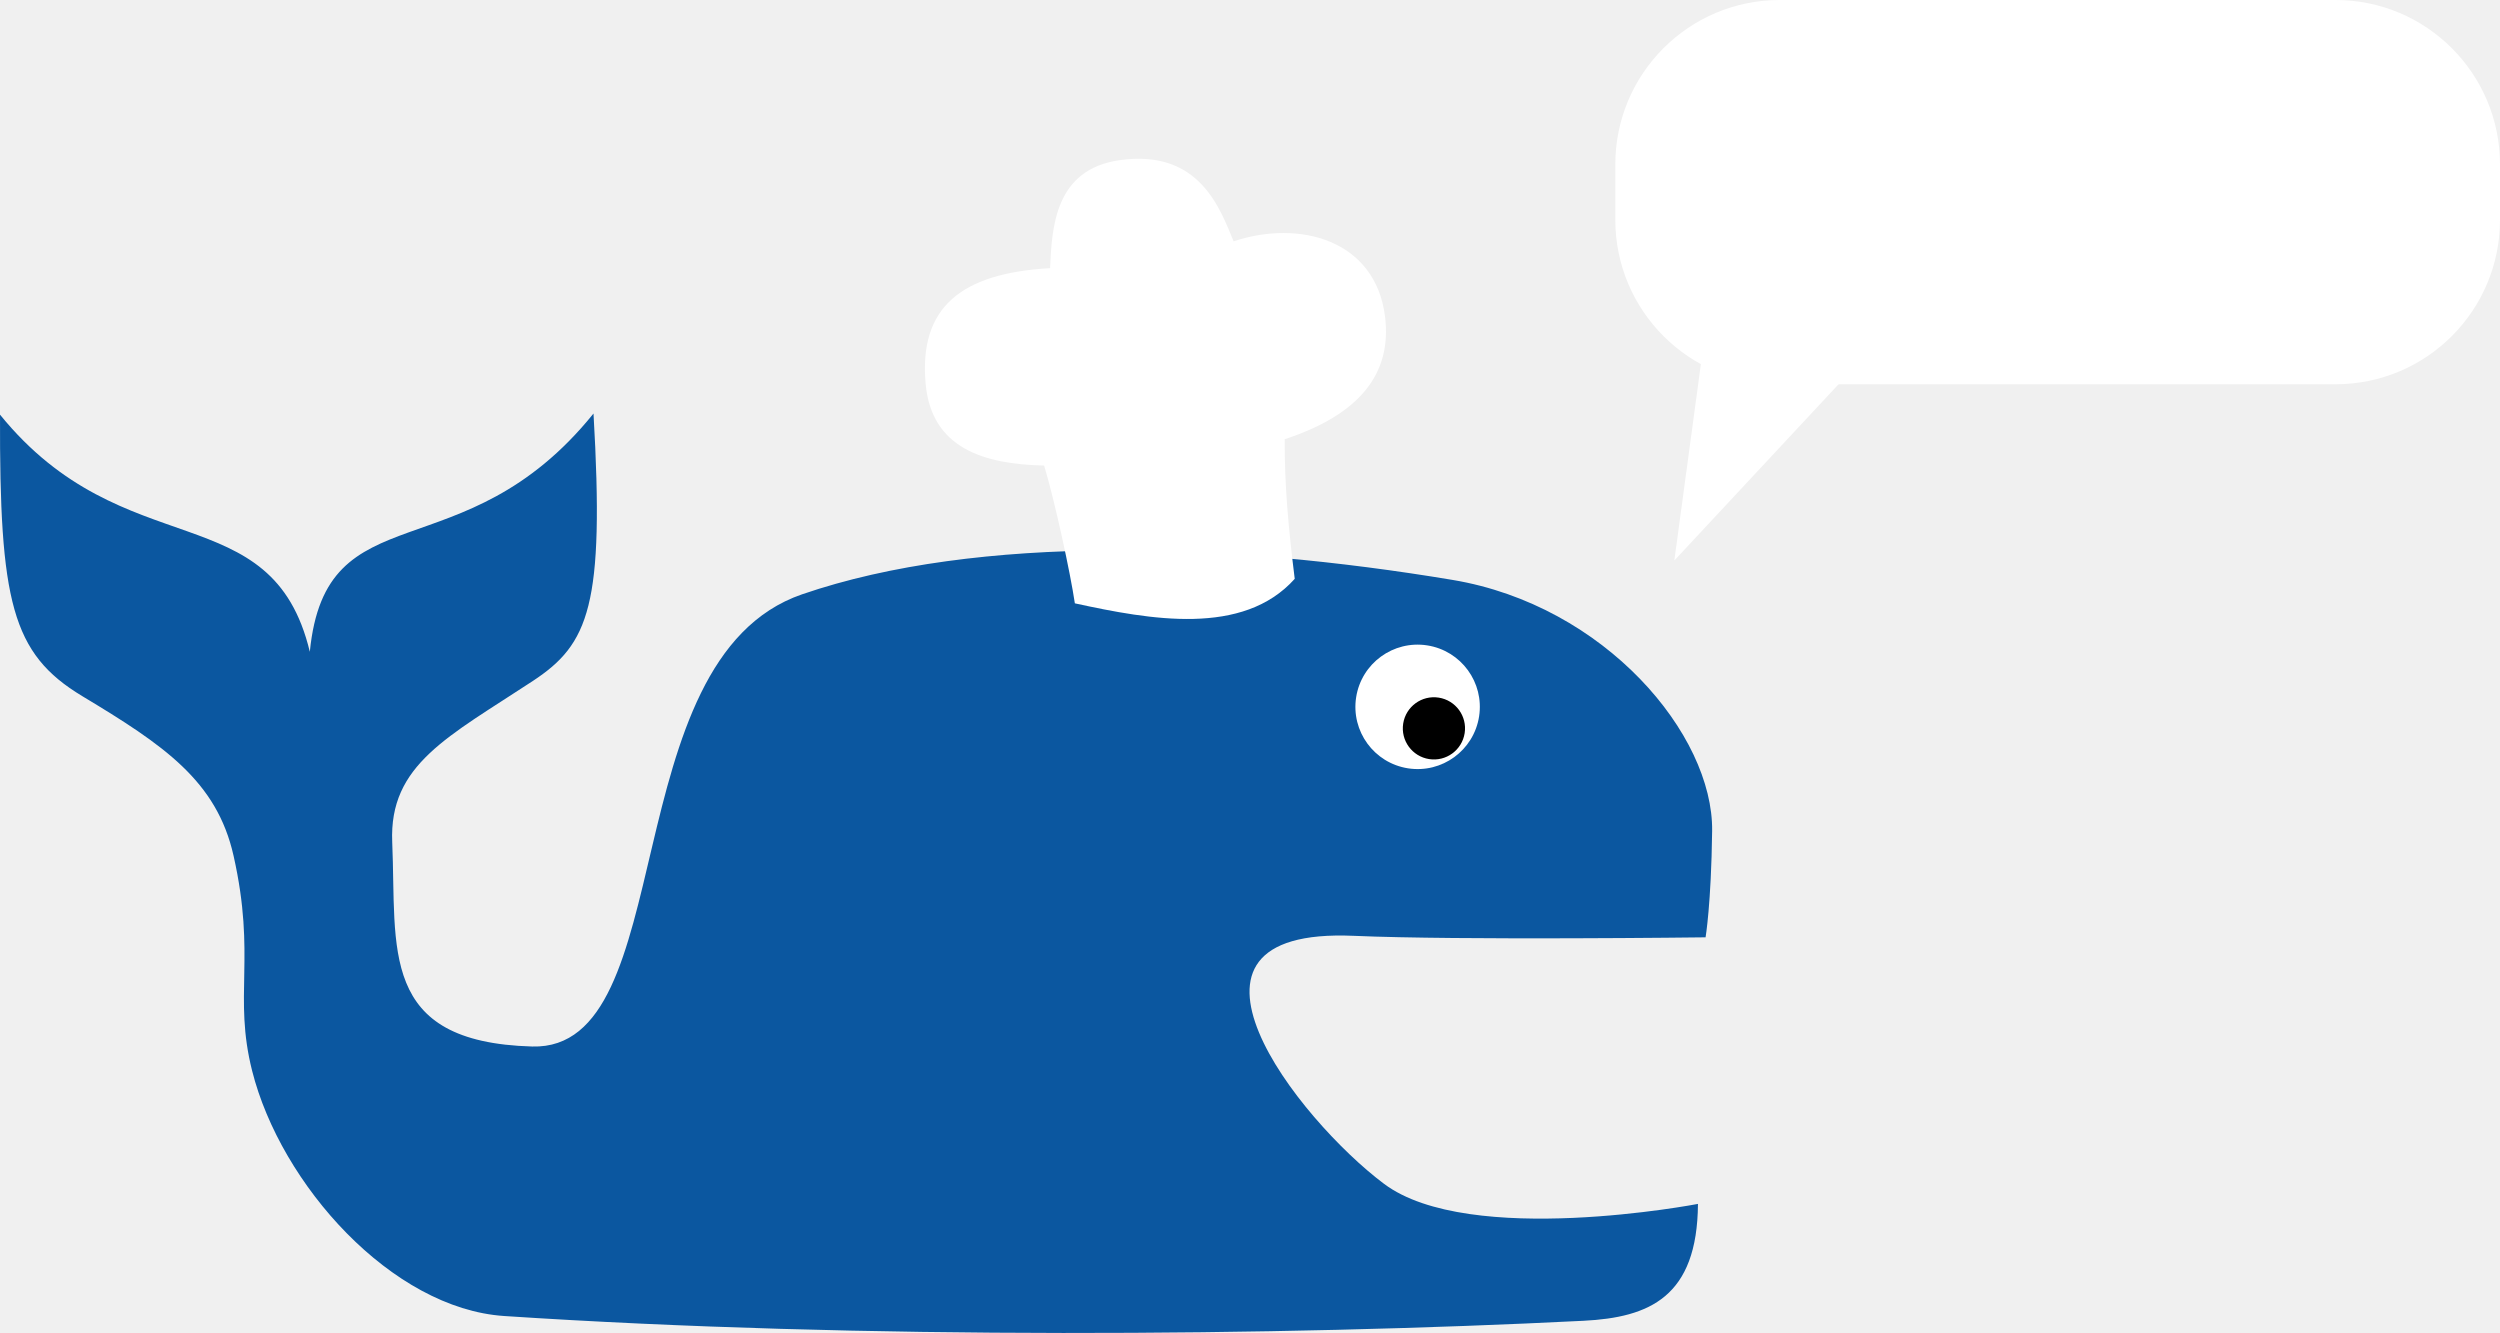
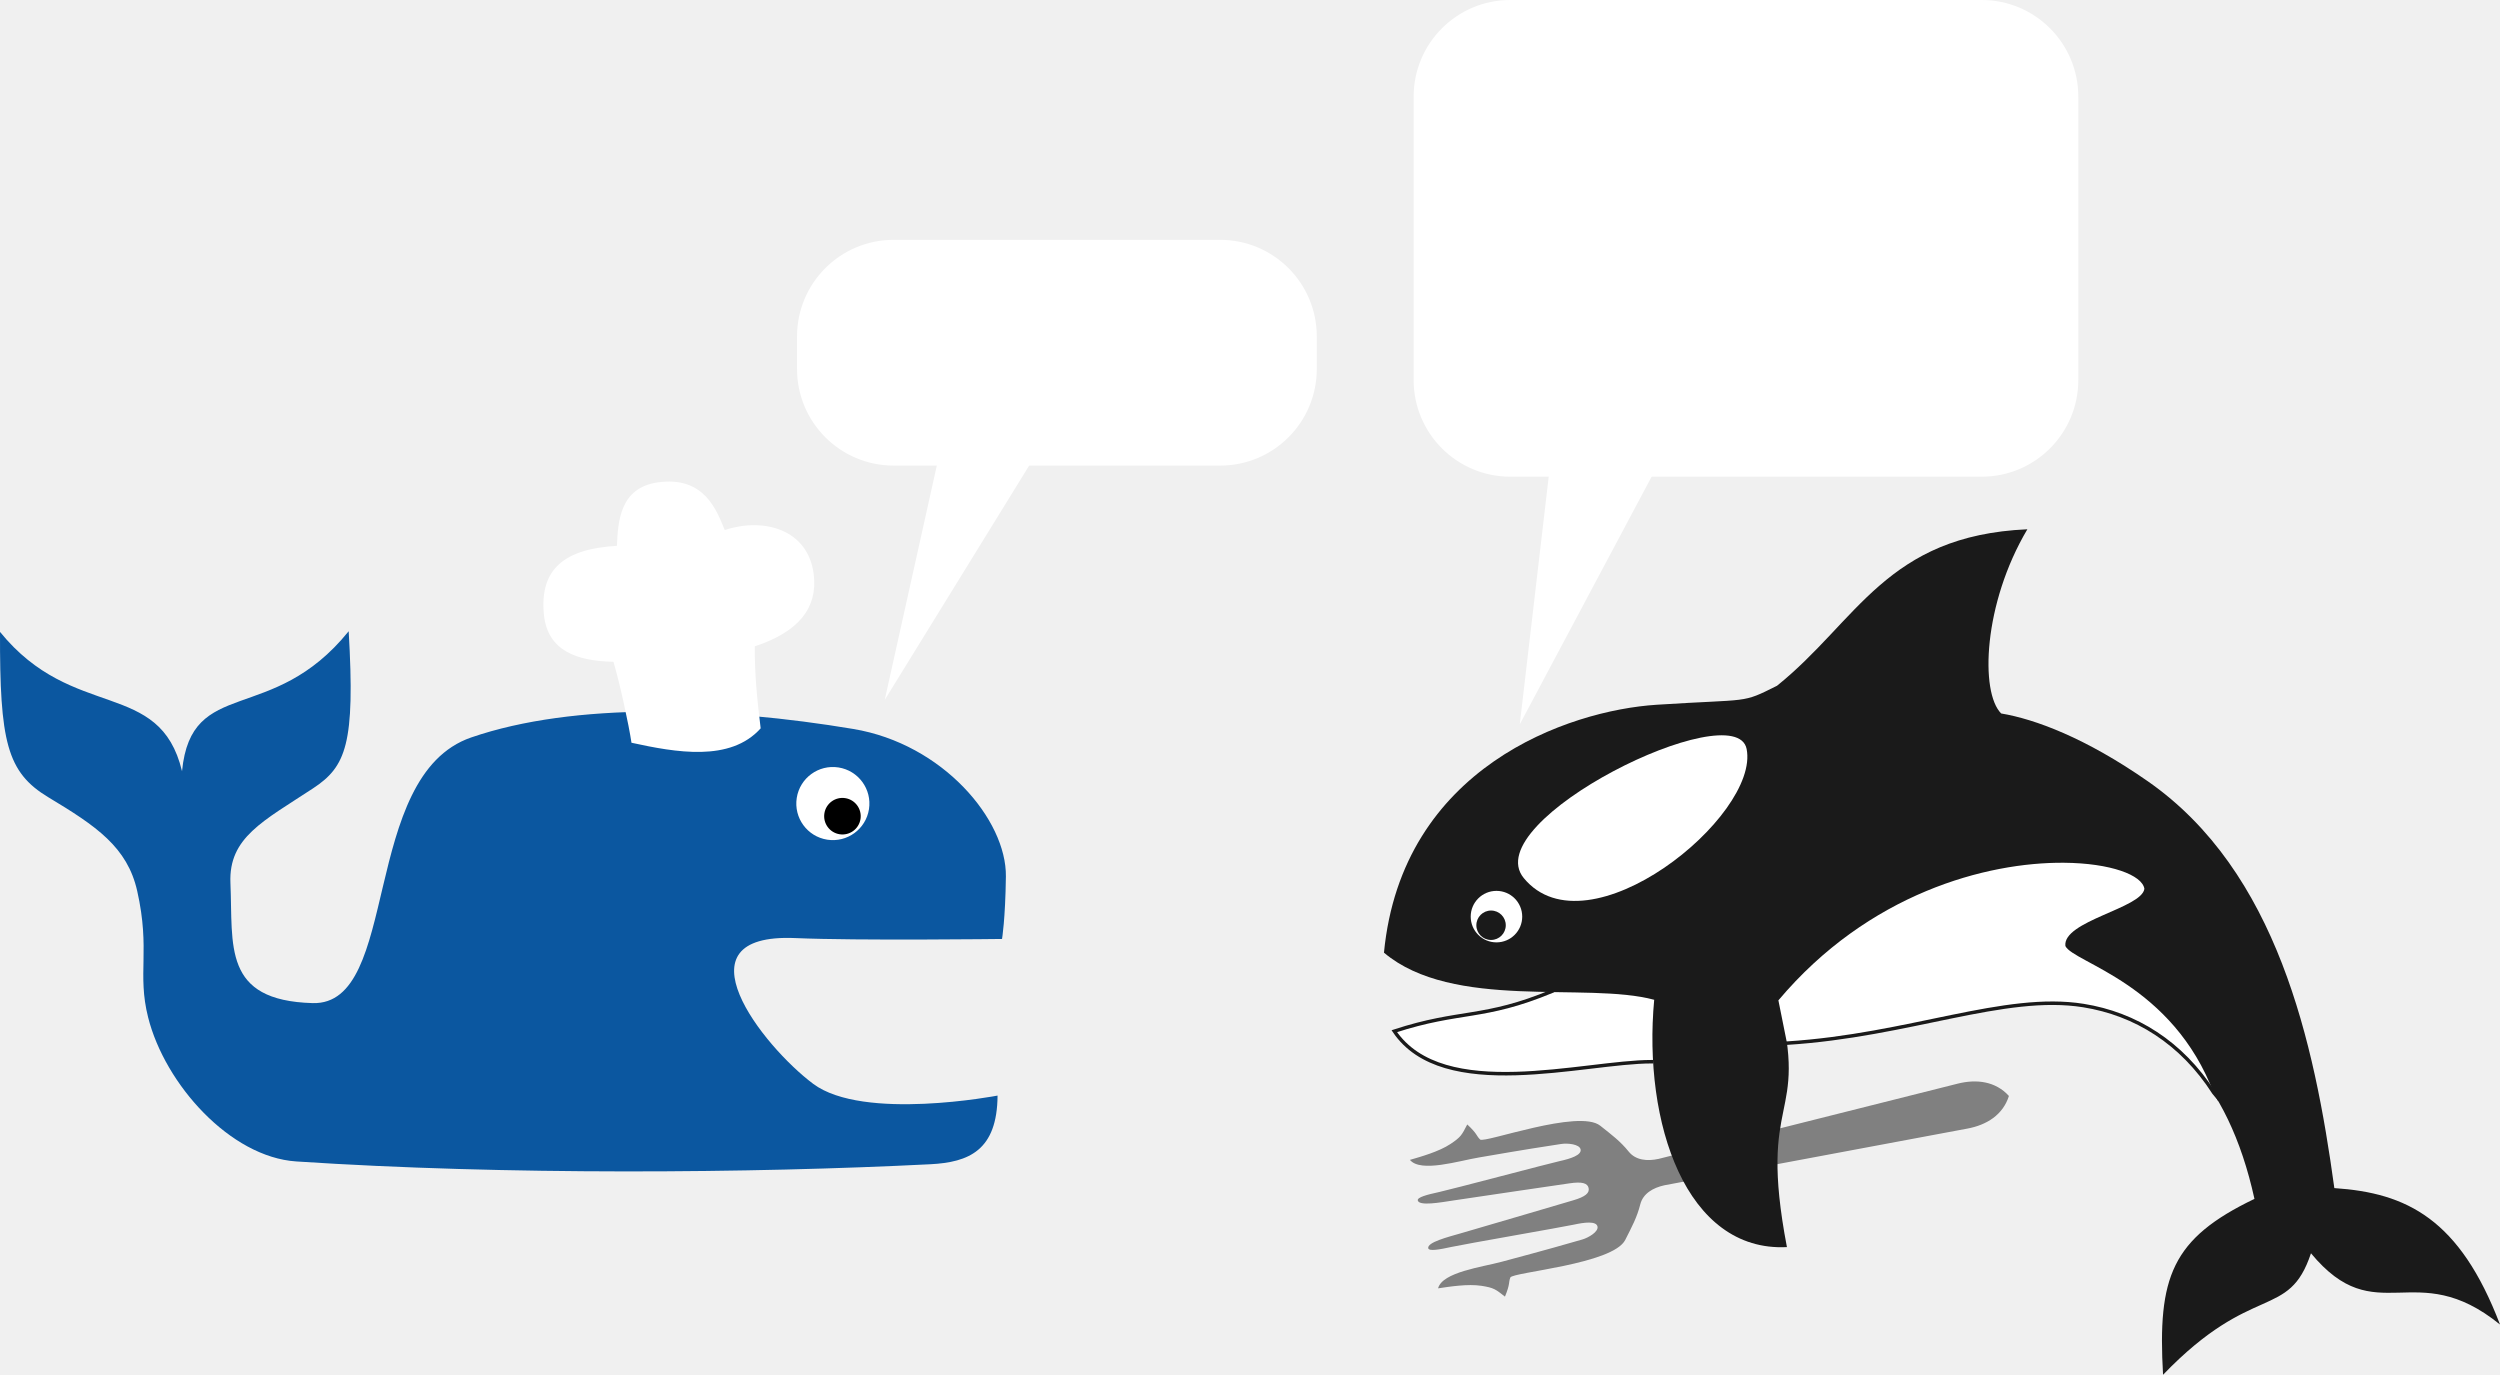
- <svg xmlns="http://www.w3.org/2000/svg" width="419.787" height="223.828" id="svg3802" version="1.1">
+ <svg xmlns="http://www.w3.org/2000/svg" width="714.525" height="392.92" id="svg3802" version="1.1">
  <defs id="defs3804" />
-   <g id="layer1" transform="translate(-231.252,-407.1188)">
+   <g id="layer4" style="display:none" transform="translate(-3.4602944e-7,110.9743)">
+     <rect style="color:#000000;fill:#afc6e9;fill-opacity:1;fill-rule:nonzero;stroke:none;stroke-width:1;marker:none;visibility:visible;display:inline;overflow:visible;enable-background:accumulate" id="rect3006" width="826.305" height="566.696" x="-4.041" y="-131.745" ry="52.877" />
+   </g>
+   <g id="layer1" transform="translate(-231.252,-296.1445)">
    <g id="g3937-7-5" transform="matrix(0.5160616,0.080666,-0.080666,0.5160616,396.0213,220.8721)">
      <path d="m -195.9,618.033 c -24.598,-10.001 -31.002,-26.069 -40.11,-85.322 47.089,42.473 90.253,11.556 110.175,59.94 -3.026,-52.479 44.825,-31.842 78.271,-89.763 13.101,60.499 9.991,73.429 -5.966,87.933 -24.143,21.946 -41.588,33.694 -36.68,58.209 6.726,33.592 5.479,64.215 54.597,57.948 47.809,-6.1 6.232,-126.89 63.291,-157.034 52.956,-27.976 132.727,-37.619 205.821,-36.858 49.737,0.517 90.563,36.171 94.962,66.865 3.343,23.325 3.194,34.092 3.194,34.092 0,0 -78.178,13.23 -111.788,16.987 -66.459,7.429 -8.418,61.201 21.915,77.279 30.34,16.082 100.688,-9.216 100.688,-9.216 4.427,29.623 -9.812,38.478 -30.538,42.801 -95.804,19.982 -229.11,41.905 -343.02,52.07 -36.079,3.22 -77.505,-30.629 -92.271,-65.367 -9.762,-22.967 -4.303,-36.316 -16.572,-67.382 -9.067,-22.958 -27.662,-31.672 -55.972,-43.182 z" style="fill:#0b57a0;fill-opacity:1;stroke:none" id="path2985-9-5" />
      <path d="m 147.197,416.418 c -5.904,-9.68 -15.438,-27.661 -40.19,-20.136 -20.21,6.144 -18.21,24.739 -16.771,37.767 -27.958,6.021 -39.806,18.909 -33.767,42.961 5.044,20.087 22.407,22.62 41.682,20.027 5.233,10.932 13.681,32.868 16.595,42.24 24.733,1.466 55.047,2.23 68.619,-18.701 -4.444,-15.545 -7.905,-29.185 -10.114,-43.842 22.667,-11.595 30.824,-26.238 25.794,-43.88 -6.857,-24.049 -32.155,-26.648 -51.848,-16.436 z" style="fill:#ffffff;fill-opacity:1;fill-rule:nonzero;stroke:none" id="path76502-8-7" />
      <g transform="translate(-107.1429,-28.57143)" id="g3929-7-2">
-         <path style="fill:#ffffff;fill-opacity:1;stroke:none" id="path2987-7-0" d="m 485.714,553.791 a 7.143,7.143 0 1 1 -14.286,0 7.143,7.143 0 1 1 14.286,0 z" transform="matrix(2.8,0,0,2.8,-1004.103,-966.9046)" />
-         <path style="fill:#000000;fill-opacity:1;stroke:none" id="path3927-9-0" d="m 348.571,602.362 a 10,10 0 1 1 -20,0 10,10 0 1 1 20,0 z" transform="translate(3.57139,-12.63243)" />
+         <path style="fill:#ffffff;fill-opacity:1;stroke:none" id="path2987-7-0" d="m 485.714,553.791 c 0,3.945 -3.198,7.143 -7.143,7.143 -3.945,0 -7.143,-3.198 -7.143,-7.143 0,-3.945 3.198,-7.143 7.143,-7.143 3.945,0 7.143,3.198 7.143,7.143 z" transform="matrix(2.8,0,0,2.8,-1004.103,-966.9046)" />
+         <path style="fill:#000000;fill-opacity:1;stroke:none" id="path3927-9-0" d="m 348.571,602.362 c 0,5.523 -4.477,10 -10,10 -5.523,0 -10,-4.477 -10,-10 0,-5.523 4.477,-10 10,-10 5.523,0 10,4.477 10,10 z" transform="translate(3.57139,-12.63243)" />
      </g>
    </g>
-     <rect style="color:#000000;fill:#ffffff;fill-opacity:1;fill-rule:nonzero;stroke:none;stroke-width:1;marker:none;visibility:visible;display:inline;overflow:visible;enable-background:accumulate" id="rect3013" width="148.552" height="64.524" x="502.487" y="407.119" ry="27.619" />
-     <flowRoot xml:space="preserve" id="flowRoot3015" style="font-size:20px;font-style:normal;font-variant:normal;font-weight:normal;font-stretch:normal;line-height:125%;letter-spacing:0px;word-spacing:0px;fill:#000000;fill-opacity:1;stroke:none;font-family:Aller;-inkscape-font-specification:Aller" transform="translate(677.2431,541.0954)">
-       <flowRegion id="flowRegion3017">
-         <rect id="rect3019" width="160.614" height="112.127" x="-156.574" y="-113.774" />
-       </flowRegion>
-       <flowPara id="flowPara3021">Hello, Forka!</flowPara>
-     </flowRoot>
-     <path style="fill:#ffffff;stroke:none" d="m 556.846,463.857 -39.396,0 -5.051,37.376 41.416,-44.447 z" id="path3023" />
+     <g id="g3088">
+       <rect ry="27.619" y="364.692" x="459.05" height="64.524" width="148.552" id="rect3013" style="color:#000000;fill:#ffffff;fill-opacity:1;fill-rule:nonzero;stroke:none;stroke-width:1;marker:none;visibility:visible;display:inline;overflow:visible;enable-background:accumulate" />
+       <flowRoot transform="translate(633.8065,498.6689)" style="font-size:20px;font-style:normal;font-variant:normal;font-weight:normal;font-stretch:normal;line-height:125%;letter-spacing:0px;word-spacing:0px;fill:#000000;fill-opacity:1;stroke:none;font-family:Aller;-inkscape-font-specification:Aller" id="flowRoot3015" xml:space="preserve">
+         <flowRegion id="flowRegion3017">
+           <rect y="-113.774" x="-156.574" height="112.127" width="160.614" id="rect3019" />
+         </flowRegion>
+         <flowPara id="flowPara3021">Hello, Forka!</flowPara>
+       </flowRoot>
+       <path id="path3023" d="m 529.572,422.441 -29.294,1.01 -16.162,72.731 z" style="fill:#ffffff;stroke:none" />
+     </g>
+     <g style="display:inline" transform="matrix(1.070953,0,0,1.070953,161.5791,91.44419)" id="g3987">
+       <path id="path3914-5-6" d="m 446.218,524.275 c 0.236,0.823 2.86,0.37 6.217,-0.365 3.357,-0.736 29.923,-5.349 32.668,-5.95 2.745,-0.601 5.95,-1.025 6.287,0.512 0.302,1.379 -2.385,2.975 -4.103,3.47 -11.542,3.325 -16.95,4.692 -21.443,5.923 -5.166,1.415 -15.877,2.742 -17.004,7.102 2.985,-0.444 7.956,-1.246 11.608,-0.672 3.346,0.526 3.743,0.929 6.247,2.882 1.452,-3.54 0.887,-3.666 1.435,-5.107 0.542,-1.424 27.387,-3.518 30.669,-10.043 1.782,-3.543 3.109,-5.94 4.009,-9.485 0.725,-2.856 3.362,-4.41 6.443,-5.085 l 80.895,-15.135 c 5.075,-0.949 9.448,-3.634 11.039,-8.699 -3.563,-3.935 -8.658,-4.546 -13.665,-3.286 l -79.812,20.075 c -3.081,0.675 -6.126,0.366 -7.979,-1.925 -2.3,-2.844 -4.504,-4.449 -7.604,-6.923 -5.709,-4.555 -30.974,4.751 -32.062,3.683 -1.101,-1.08 -0.636,-1.414 -3.435,-4.023 -1.458,2.821 -1.653,3.336 -4.473,5.213 -3.078,2.049 -7.929,3.399 -10.825,4.244 2.846,3.489 13.135,0.233 18.419,-0.642 4.596,-0.761 10.077,-1.797 21.951,-3.602 1.768,-0.269 4.876,0.058 5.178,1.437 0.337,1.537 -2.749,2.509 -5.494,3.11 -2.745,0.601 -28.806,7.518 -32.163,8.254 -3.357,0.736 -5.934,1.405 -5.804,2.251 0.35,1.596 6.069,0.548 9.64,0.004 9.328,-1.42 27.309,-4.013 30.79,-4.542 3.48,-0.529 4.889,-0.041 5.171,1.246 0.282,1.287 -0.794,2.319 -4.176,3.294 -3.383,0.975 -20.797,6.155 -29.864,8.765 -3.471,0.999 -9.108,2.422 -8.758,4.018 z" style="fill:#808080;stroke:none" />
+       <path id="path3082" d="m 478.67,455.895 c -18.359,7.632 -23.842,4.678 -41.51,10.439 13.01,19.295 50.585,8.146 68.692,8.146 0.128,-0.114 0.241,-0.214 0.368,-0.327 -0.293,-5.334 -0.215,-10.797 0.287,-16.211 -7.236,-1.955 -17.245,-1.858 -27.837,-2.047 z" style="fill:#ffffff;stroke:none" />
+       <path id="path3041" d="m 541.829,469.542 c 32.696,-2.039 58.188,-13.419 79.272,-10.031 21.626,3.475 38.534,19.293 45.612,51.579 -22.131,10.626 -25.888,20.888 -24.392,46.937 24.014,-24.952 33.48,-14.431 39.477,-32.42 17.492,21.111 27.716,0.592 50.445,19.013 -10.77,-28.205 -24.862,-35.118 -44.21,-36.41 -5.347,-39.045 -15.289,-84.539 -49.791,-108.578 -16.638,-11.592 -30.102,-16.571 -39.124,-18.088 -5.662,-5.662 -4.796,-29.292 6.99,-49.155 -37.657,1.68 -45.321,24.489 -66.812,41.763 -9.671,4.836 -6.734,3.436 -32.113,5.066 -23.547,1.512 -68.02,16.697 -72.78,66.164 18.419,15.529 53.986,7.671 72.118,12.571 -3.047,32.875 8.49,67.362 35.421,66.003 -7.91,-41.381 6.084,-33.228 -2.283,-65.833" style="fill:#1a1a1a;stroke:none" />
+       <path id="path3022" d="m 531.188,391.023 c -2.945,-14.794 -72.07,19.128 -59.478,34.448 17.031,20.719 63.049,-16.509 59.478,-34.448 z" style="fill:#ffffff;stroke:none" />
+       <path transform="matrix(3.499637,0,0,3.499637,-1008.548,-1662.914)" d="m 422.857,599.684 c 0,1.085 -0.879,1.964 -1.964,1.964 -1.085,0 -1.964,-0.879 -1.964,-1.964 0,-1.085 0.879,-1.964 1.964,-1.964 1.085,0 1.964,0.879 1.964,1.964 z" id="path3033" style="fill:#ffffff;fill-opacity:1;stroke:none" />
+       <path id="path3073" d="m 541.958,469.527 c 32.637,-2.059 58.073,-13.413 79.131,-10.03 14.097,2.265 26.207,9.765 34.878,23.661 -11.072,-29.567 -37.531,-35.054 -39.709,-39.545 -0.807,-6.664 20.376,-10.082 21.082,-15.269 -0.567,-3.692 -9.062,-6.857 -21.451,-6.959 -20.648,-0.171 -52.171,8.158 -76.224,36.72 z" style="fill:#ffffff;stroke:none" />
+       <path style="fill:#1a1a1a;fill-opacity:1;stroke:none" id="path3967" d="m 466.429,440.398 c 0,2.367 -1.919,4.286 -4.286,4.286 -2.367,0 -4.286,-1.919 -4.286,-4.286 0,-2.367 1.919,-4.286 4.286,-4.286 2.367,0 4.286,1.919 4.286,4.286 z" transform="matrix(0.9160086,0,0,0.9160086,39.65679,34.65472)" />
+       <path style="fill:none;stroke:#1a1a1a;stroke-width:0.934;stroke-linecap:square;stroke-miterlimit:4;stroke-opacity:1;stroke-dasharray:none" d="m 541.958,469.527 c 32.637,-2.059 58.073,-13.413 79.131,-10.03 13.864,2.228 26.153,9.834 34.793,23.294 0.145,0.226 1.11,1.275 1.253,1.504" id="path3765" />
+       <path style="fill:none;stroke:#1a1a1a;stroke-width:0.934;stroke-linecap:square;stroke-miterlimit:4;stroke-opacity:1;stroke-dasharray:none" d="m 479.27,455.674 c -18.359,7.632 -24.442,4.899 -42.11,10.66 13.01,19.295 50.585,8.146 68.692,8.146" id="path3767" />
+     </g>
+     <g id="g3114" transform="translate(-54.54824,-91.92388)">
+       <rect ry="27.619" y="388.068" x="689.832" height="136.244" width="189.968" id="rect3013-2" style="color:#000000;fill:#ffffff;fill-opacity:1;fill-rule:nonzero;stroke:none;stroke-width:1;marker:none;visibility:visible;display:inline;overflow:visible;enable-background:accumulate" />
+       <flowRoot transform="translate(867.1013,519.4834)" style="font-size:20px;font-style:normal;font-variant:normal;font-weight:normal;font-stretch:normal;line-height:125%;letter-spacing:0px;word-spacing:0px;fill:#000000;fill-opacity:1;stroke:none;font-family:Aller;-inkscape-font-specification:Aller" id="flowRoot3015-8" xml:space="preserve">
+         <flowRegion id="flowRegion3017-9">
+           <rect y="-113.774" x="-156.574" height="112.127" width="160.614" id="rect3019-2" />
+         </flowRegion>
+         <flowPara id="flowPara3021-4">Bwa ha ha, Chef Whale! I have snatched your food once again!</flowPara>
+       </flowRoot>
+       <path style="fill:#ffffff;stroke:none" d="m 729.257,517.305 32.325,0 -41.416,77.782 z" id="path3023-4" />
+     </g>
  </g>
</svg>
